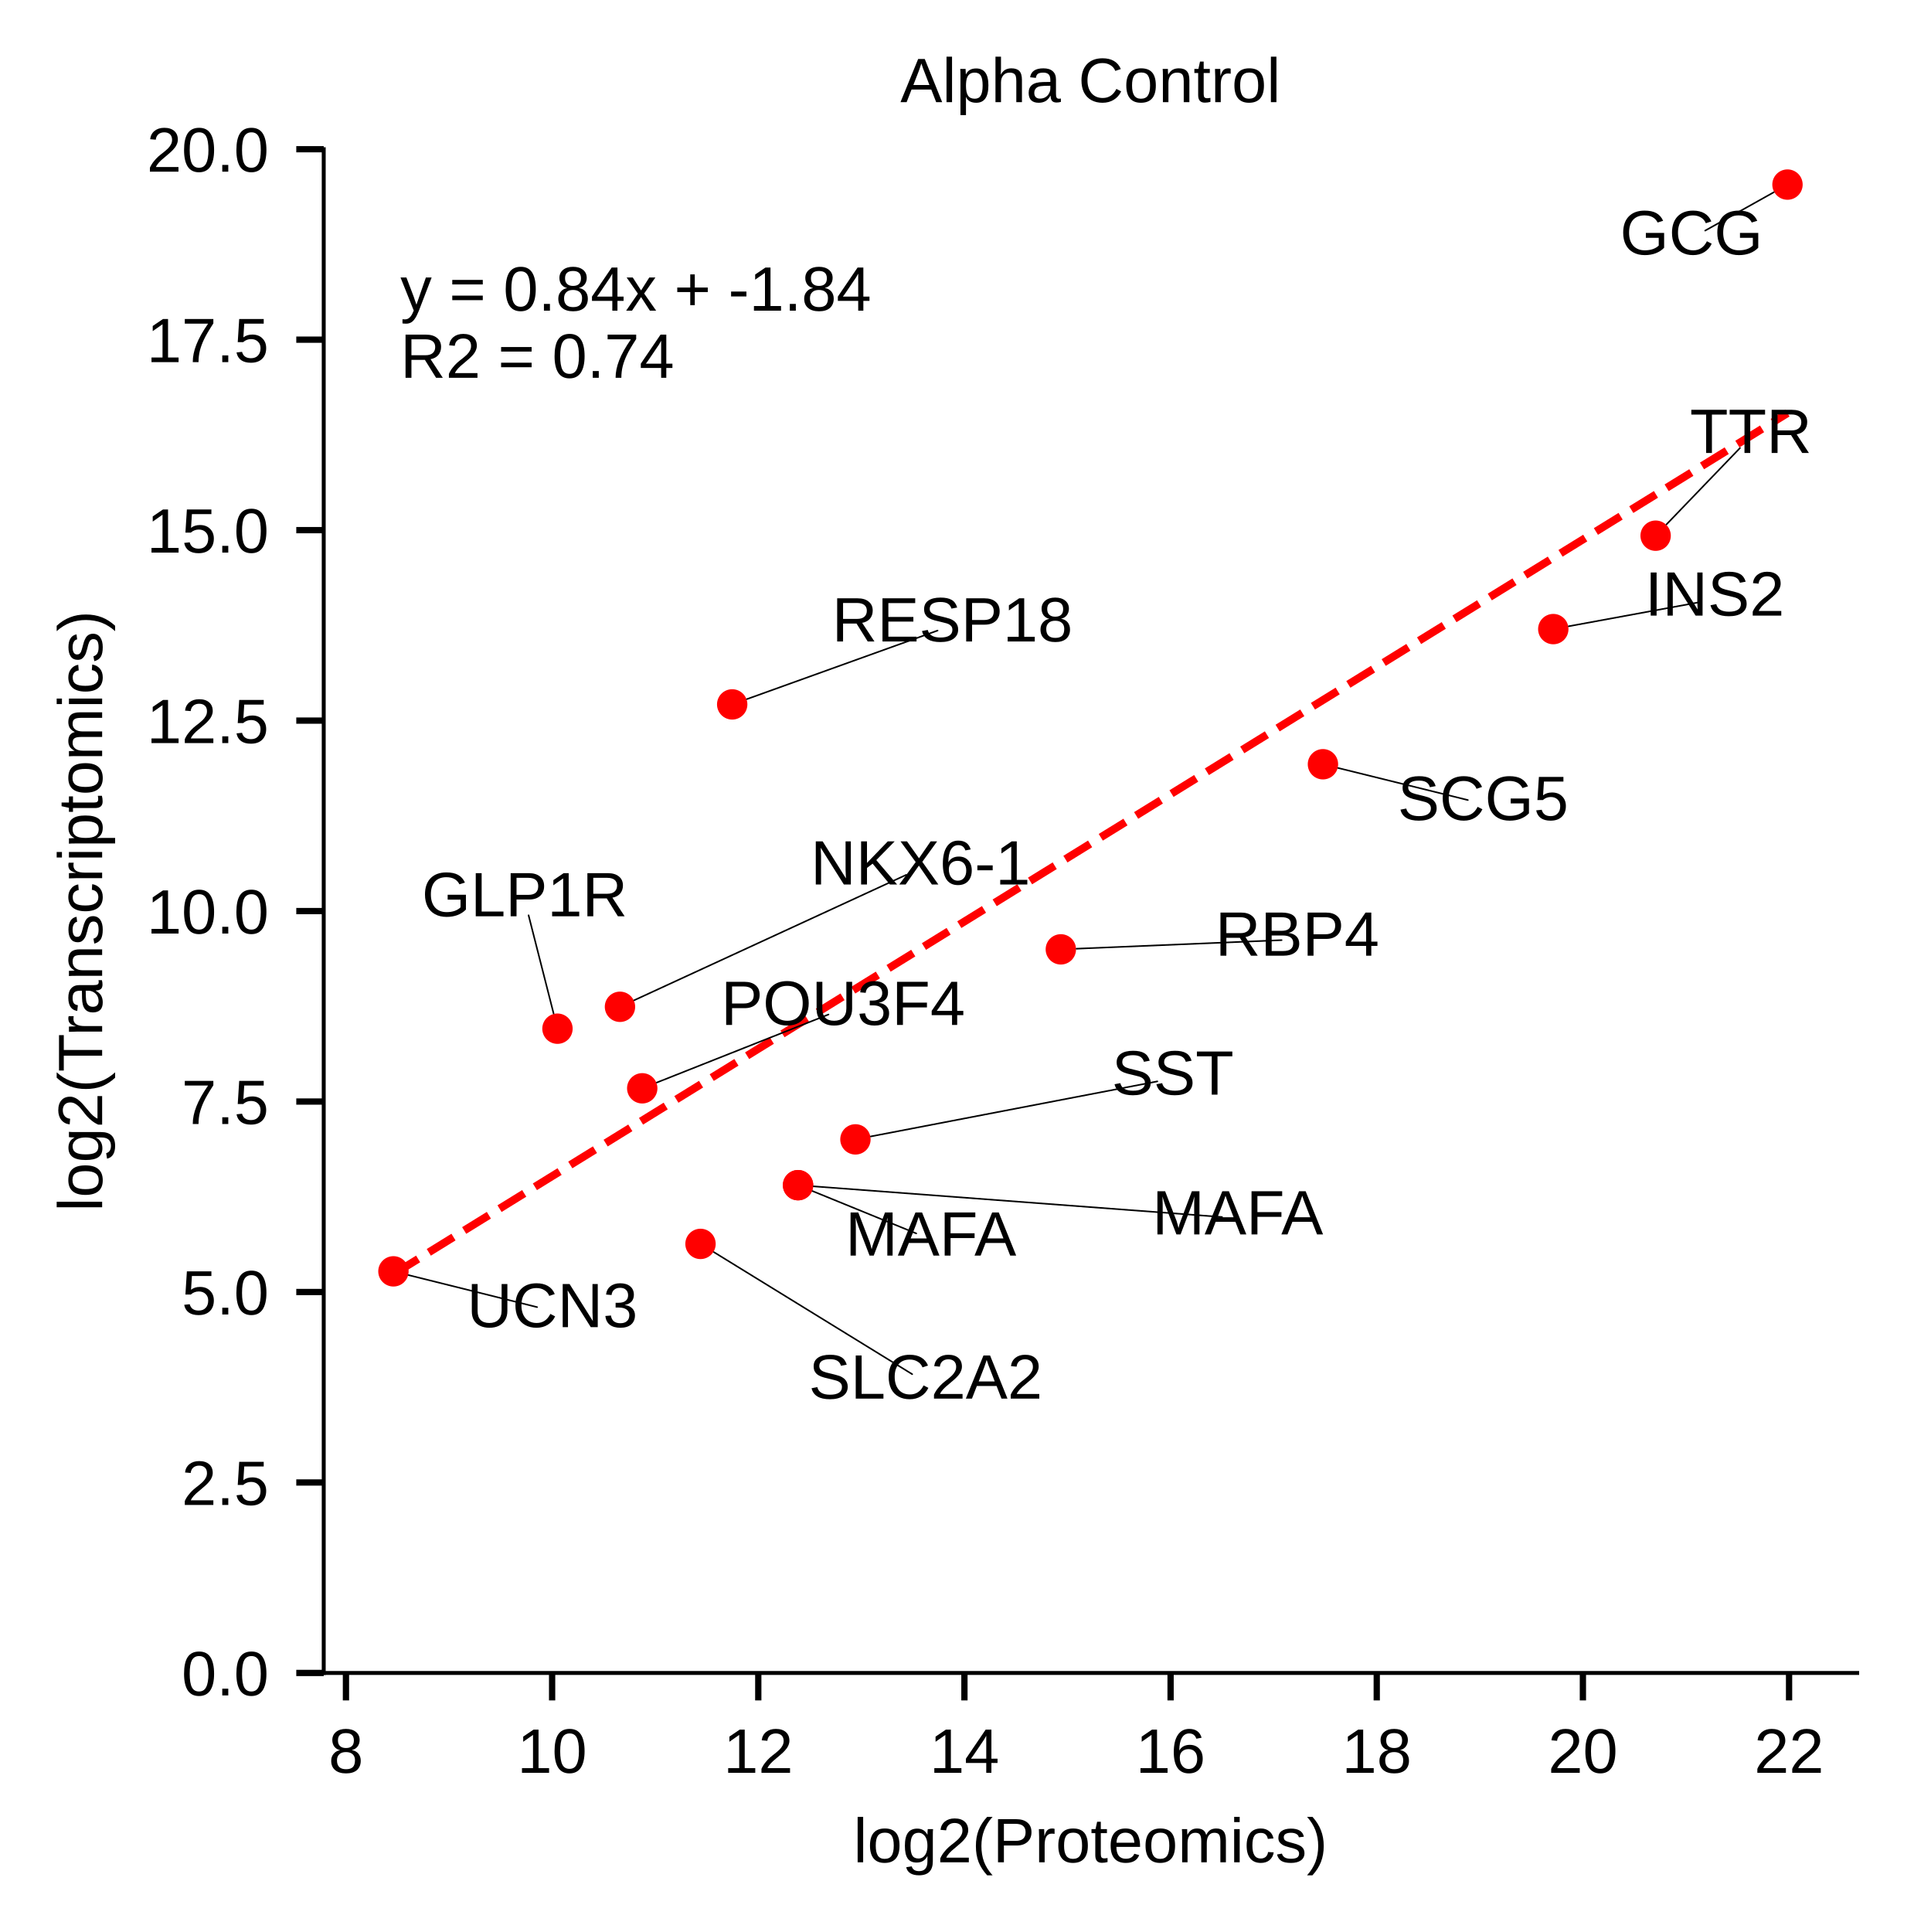
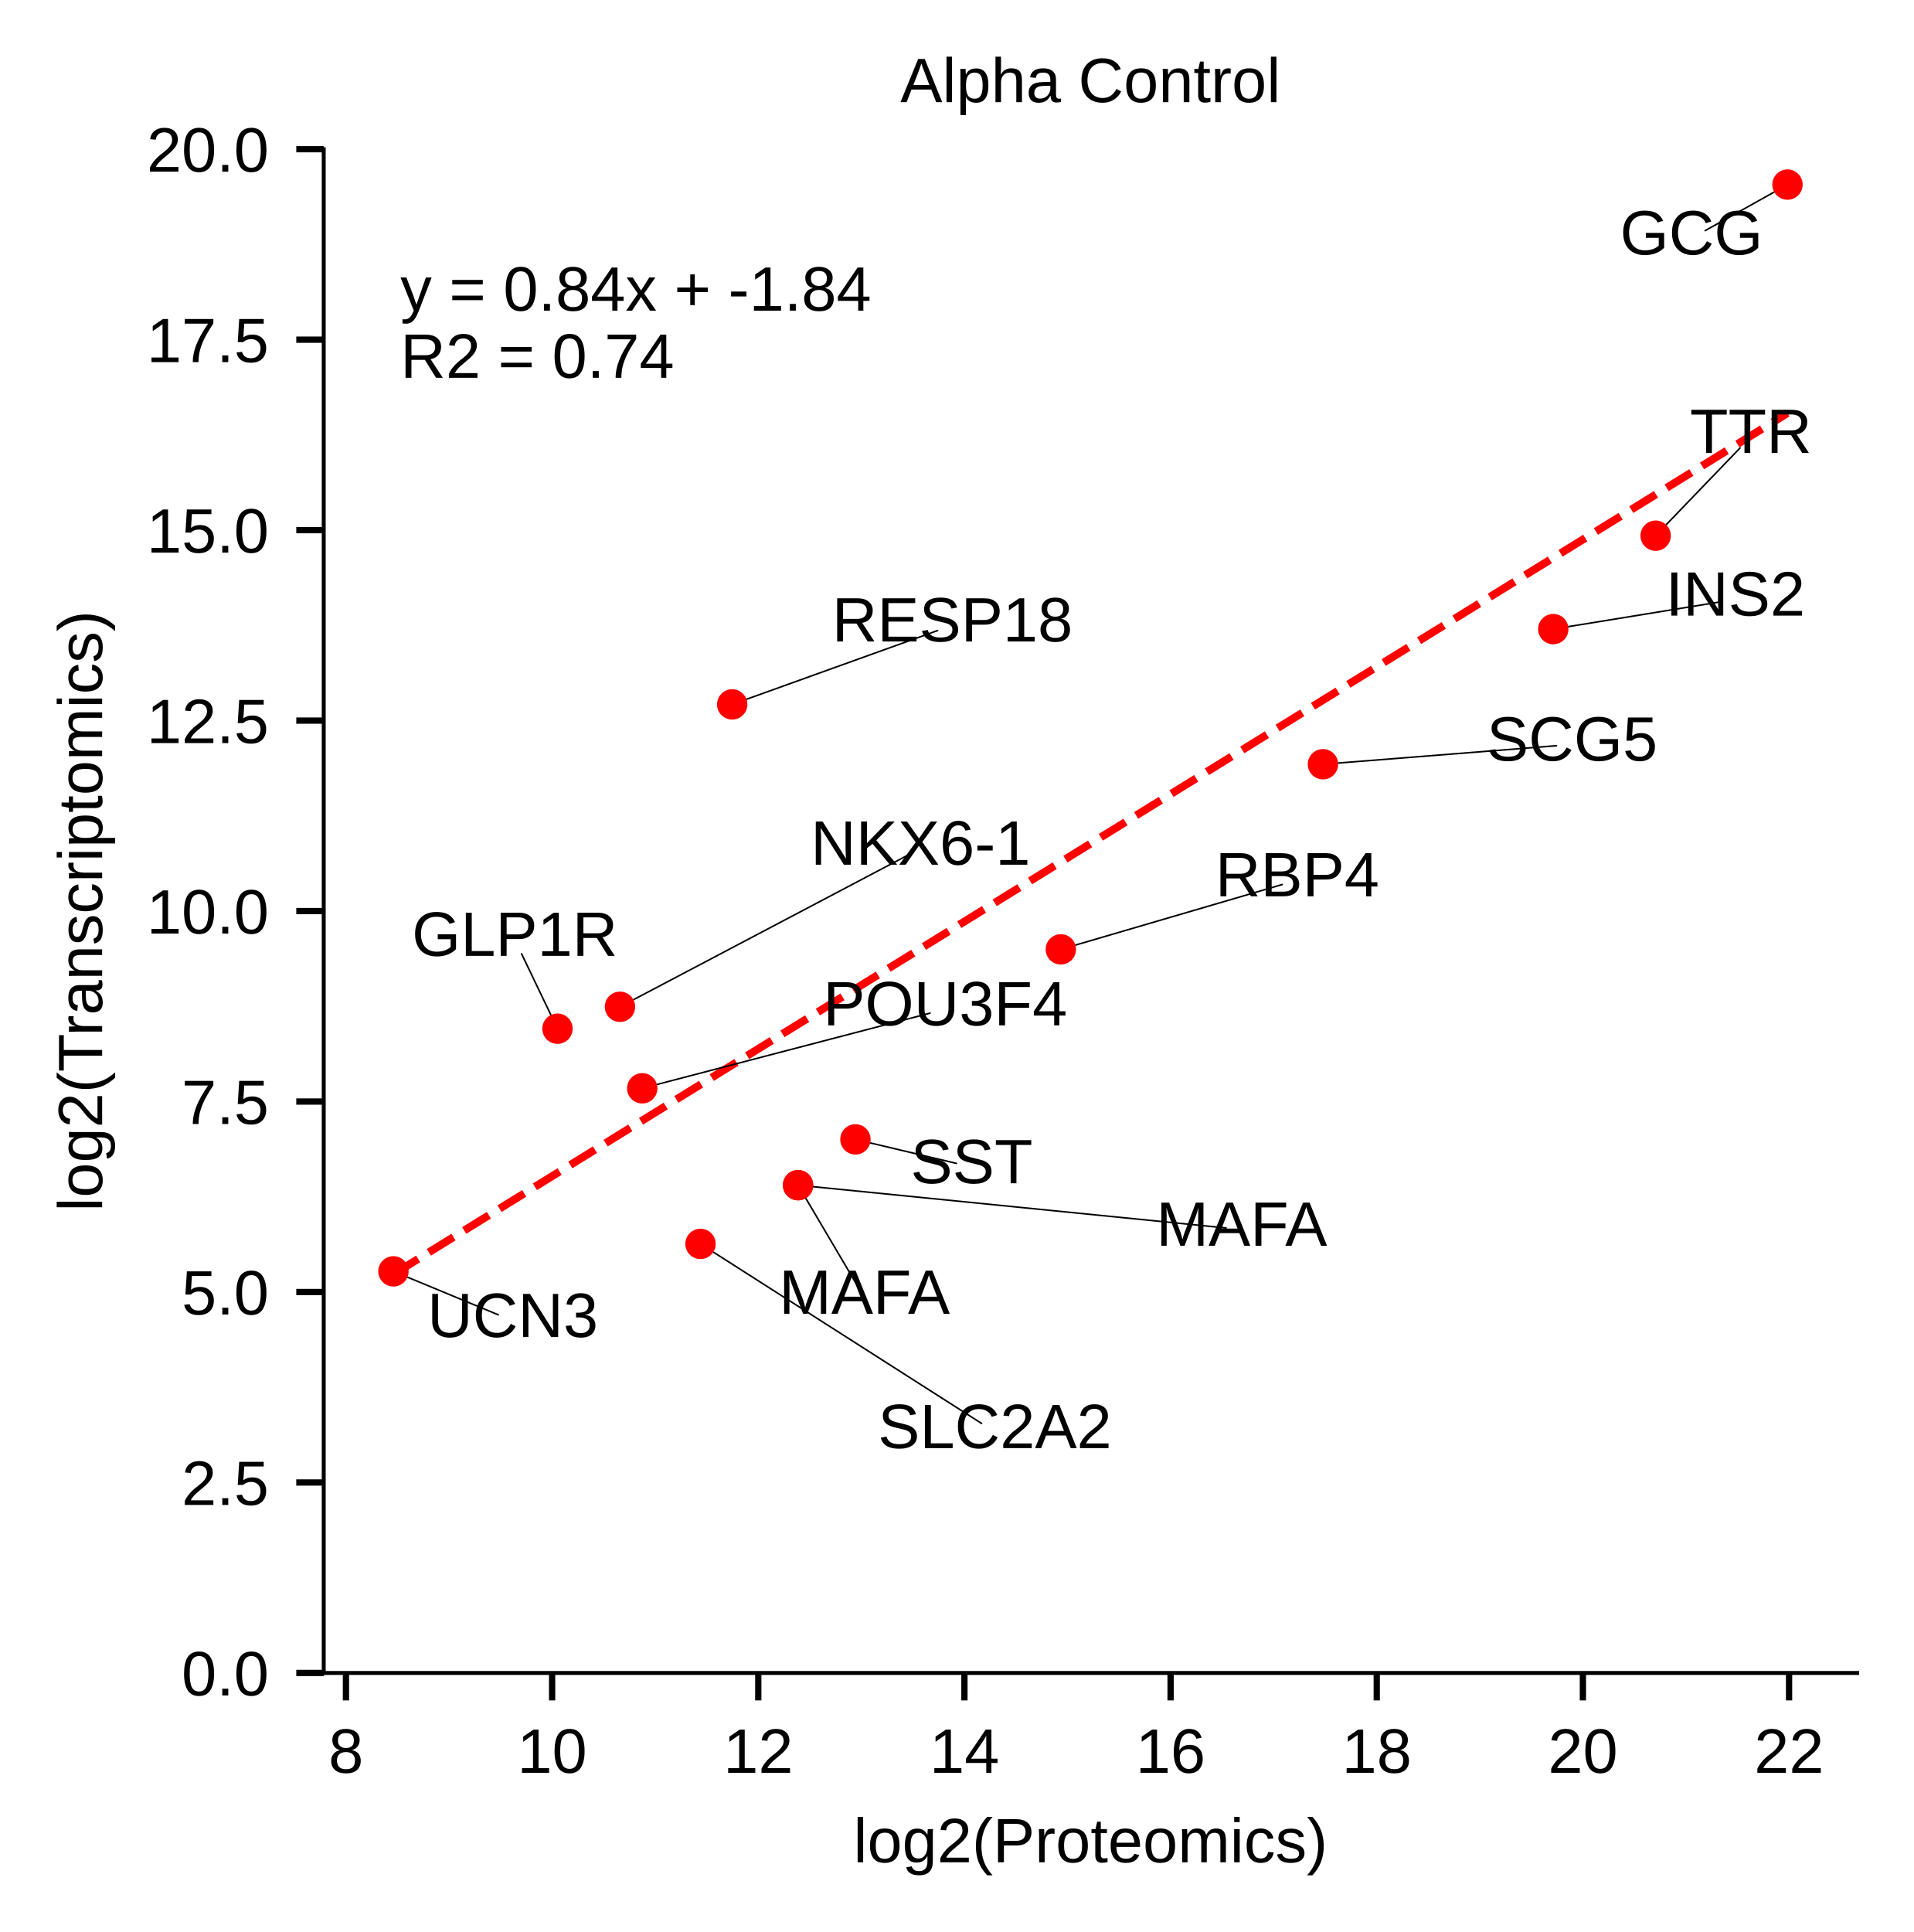
<svg xmlns="http://www.w3.org/2000/svg" xmlns:xlink="http://www.w3.org/1999/xlink" width="243.996pt" height="246.306pt" viewBox="0 0 243.996 246.306" version="1.1">
  <defs>
    <style type="text/css">*{stroke-linejoin: round; stroke-linecap: butt}</style>
  </defs>
  <g id="figure_1">
    <g id="patch_1">
      <path d="M 0 246.306  L 243.996 246.306  L 243.996 -0  L 0 -0  L 0 246.306  z " style="fill: none" />
    </g>
    <g id="axes_1">
      <g id="patch_2">
        <path d="M 41.276 213.282  L 236.796 213.282  L 236.796 19.024  L 41.276 19.024  L 41.276 213.282  z " style="fill: none" />
      </g>
      <g id="PathCollection_1">
        <defs>
-           <path id="C0_0_2a1ed46c05" d="M 0 1.936  C 0.514 1.936 1.006 1.732 1.369 1.369  C 1.732 1.006 1.936 0.514 1.936 -0  C 1.936 -0.514 1.732 -1.006 1.369 -1.369  C 1.006 -1.732 0.514 -1.936 0 -1.936  C -0.514 -1.936 -1.006 -1.732 -1.369 -1.369  C -1.732 -1.006 -1.936 -0.514 -1.936 0  C -1.936 0.514 -1.732 1.006 -1.369 1.369  C -1.006 1.732 -0.514 1.936 0 1.936  z " />
+           <path id="C0_0_254591540a" d="M 0 1.936  C 0.514 1.936 1.006 1.732 1.369 1.369  C 1.732 1.006 1.936 0.514 1.936 -0  C 1.936 -0.514 1.732 -1.006 1.369 -1.369  C 1.006 -1.732 0.514 -1.936 0 -1.936  C -0.514 -1.936 -1.006 -1.732 -1.369 -1.369  C -1.732 -1.006 -1.936 -0.514 -1.936 0  C -1.936 0.514 -1.732 1.006 -1.369 1.369  C -1.006 1.732 -0.514 1.936 0 1.936  z " />
        </defs>
-         <g clip-path="url(#pf1e95d61d8)">
-           <use xlink:href="#C0_0_2a1ed46c05" x="101.754" y="151.095" style="fill: #ff0000" />
-         </g>
-         <g clip-path="url(#pf1e95d61d8)">
-           <use xlink:href="#C0_0_2a1ed46c05" x="227.909" y="23.533" style="fill: #ff0000" />
-         </g>
-         <g clip-path="url(#pf1e95d61d8)">
-           <use xlink:href="#C0_0_2a1ed46c05" x="211.097" y="68.294" style="fill: #ff0000" />
-         </g>
-         <g clip-path="url(#pf1e95d61d8)">
-           <use xlink:href="#C0_0_2a1ed46c05" x="81.887" y="138.746" style="fill: #ff0000" />
-         </g>
-         <g clip-path="url(#pf1e95d61d8)">
-           <use xlink:href="#C0_0_2a1ed46c05" x="89.317" y="158.582" style="fill: #ff0000" />
-         </g>
-         <g clip-path="url(#pf1e95d61d8)">
-           <use xlink:href="#C0_0_2a1ed46c05" x="101.754" y="151.095" style="fill: #ff0000" />
-         </g>
-         <g clip-path="url(#pf1e95d61d8)">
-           <use xlink:href="#C0_0_2a1ed46c05" x="198.048" y="80.202" style="fill: #ff0000" />
-         </g>
-         <g clip-path="url(#pf1e95d61d8)">
-           <use xlink:href="#C0_0_2a1ed46c05" x="79.049" y="128.354" style="fill: #ff0000" />
-         </g>
-         <g clip-path="url(#pf1e95d61d8)">
-           <use xlink:href="#C0_0_2a1ed46c05" x="50.164" y="162.081" style="fill: #ff0000" />
-         </g>
-         <g clip-path="url(#pf1e95d61d8)">
-           <use xlink:href="#C0_0_2a1ed46c05" x="71.079" y="131.145" style="fill: #ff0000" />
-         </g>
-         <g clip-path="url(#pf1e95d61d8)">
-           <use xlink:href="#C0_0_2a1ed46c05" x="93.357" y="89.802" style="fill: #ff0000" />
-         </g>
-         <g clip-path="url(#pf1e95d61d8)">
-           <use xlink:href="#C0_0_2a1ed46c05" x="168.679" y="97.432" style="fill: #ff0000" />
-         </g>
-         <g clip-path="url(#pf1e95d61d8)">
-           <use xlink:href="#C0_0_2a1ed46c05" x="109.07" y="145.257" style="fill: #ff0000" />
-         </g>
-         <g clip-path="url(#pf1e95d61d8)">
-           <use xlink:href="#C0_0_2a1ed46c05" x="135.259" y="121.032" style="fill: #ff0000" />
+         <g clip-path="url(#p1b7b60a65e)">
+           <use xlink:href="#C0_0_254591540a" x="101.754" y="151.095" style="fill: #ff0000" />
+         </g>
+         <g clip-path="url(#p1b7b60a65e)">
+           <use xlink:href="#C0_0_254591540a" x="227.909" y="23.533" style="fill: #ff0000" />
+         </g>
+         <g clip-path="url(#p1b7b60a65e)">
+           <use xlink:href="#C0_0_254591540a" x="211.097" y="68.294" style="fill: #ff0000" />
+         </g>
+         <g clip-path="url(#p1b7b60a65e)">
+           <use xlink:href="#C0_0_254591540a" x="81.887" y="138.746" style="fill: #ff0000" />
+         </g>
+         <g clip-path="url(#p1b7b60a65e)">
+           <use xlink:href="#C0_0_254591540a" x="89.317" y="158.582" style="fill: #ff0000" />
+         </g>
+         <g clip-path="url(#p1b7b60a65e)">
+           <use xlink:href="#C0_0_254591540a" x="101.754" y="151.095" style="fill: #ff0000" />
+         </g>
+         <g clip-path="url(#p1b7b60a65e)">
+           <use xlink:href="#C0_0_254591540a" x="198.048" y="80.202" style="fill: #ff0000" />
+         </g>
+         <g clip-path="url(#p1b7b60a65e)">
+           <use xlink:href="#C0_0_254591540a" x="79.049" y="128.354" style="fill: #ff0000" />
+         </g>
+         <g clip-path="url(#p1b7b60a65e)">
+           <use xlink:href="#C0_0_254591540a" x="50.164" y="162.081" style="fill: #ff0000" />
+         </g>
+         <g clip-path="url(#p1b7b60a65e)">
+           <use xlink:href="#C0_0_254591540a" x="71.079" y="131.145" style="fill: #ff0000" />
+         </g>
+         <g clip-path="url(#p1b7b60a65e)">
+           <use xlink:href="#C0_0_254591540a" x="93.357" y="89.802" style="fill: #ff0000" />
+         </g>
+         <g clip-path="url(#p1b7b60a65e)">
+           <use xlink:href="#C0_0_254591540a" x="168.679" y="97.432" style="fill: #ff0000" />
+         </g>
+         <g clip-path="url(#p1b7b60a65e)">
+           <use xlink:href="#C0_0_254591540a" x="109.07" y="145.257" style="fill: #ff0000" />
+         </g>
+         <g clip-path="url(#p1b7b60a65e)">
+           <use xlink:href="#C0_0_254591540a" x="135.259" y="121.032" style="fill: #ff0000" />
        </g>
      </g>
      <g id="matplotlib.axis_1">
        <g id="xtick_1">
          <g id="line2d_1">
            <defs>
-               <path id="m5ee83118e9" d="M 0 0  L 0 3.5  " style="stroke: #000000; stroke-width: 0.8" />
+               <path id="m4094d39036" d="M 0 0  L 0 3.5  " style="stroke: #000000; stroke-width: 0.8" />
            </defs>
            <g>
-               <use xlink:href="#m5ee83118e9" x="44.11" y="213.282" style="stroke: #000000; stroke-width: 0.8" />
+               <use xlink:href="#m4094d39036" x="44.11" y="213.282" style="stroke: #000000; stroke-width: 0.8" />
            </g>
          </g>
          <g id="text_1">
            <text style="font-size: 8px; font-family: 'Arial'; text-anchor: middle" x="44.11" y="226.008" transform="rotate(-0 44.11031 226.0083)">8</text>
          </g>
        </g>
        <g id="xtick_2">
          <g id="line2d_2">
            <g>
-               <use xlink:href="#m5ee83118e9" x="70.396" y="213.282" style="stroke: #000000; stroke-width: 0.8" />
+               <use xlink:href="#m4094d39036" x="70.396" y="213.282" style="stroke: #000000; stroke-width: 0.8" />
            </g>
          </g>
          <g id="text_2">
            <text style="font-size: 8px; font-family: 'Arial'; text-anchor: middle" x="70.396" y="226.008" transform="rotate(-0 70.39598 226.0083)">10</text>
          </g>
        </g>
        <g id="xtick_3">
          <g id="line2d_3">
            <g>
-               <use xlink:href="#m5ee83118e9" x="96.682" y="213.282" style="stroke: #000000; stroke-width: 0.8" />
+               <use xlink:href="#m4094d39036" x="96.682" y="213.282" style="stroke: #000000; stroke-width: 0.8" />
            </g>
          </g>
          <g id="text_3">
            <text style="font-size: 8px; font-family: 'Arial'; text-anchor: middle" x="96.682" y="226.008" transform="rotate(-0 96.68166 226.0083)">12</text>
          </g>
        </g>
        <g id="xtick_4">
          <g id="line2d_4">
            <g>
-               <use xlink:href="#m5ee83118e9" x="122.967" y="213.282" style="stroke: #000000; stroke-width: 0.8" />
+               <use xlink:href="#m4094d39036" x="122.967" y="213.282" style="stroke: #000000; stroke-width: 0.8" />
            </g>
          </g>
          <g id="text_4">
            <text style="font-size: 8px; font-family: 'Arial'; text-anchor: middle" x="122.967" y="226.008" transform="rotate(-0 122.9673 226.0083)">14</text>
          </g>
        </g>
        <g id="xtick_5">
          <g id="line2d_5">
            <g>
-               <use xlink:href="#m5ee83118e9" x="149.253" y="213.282" style="stroke: #000000; stroke-width: 0.8" />
+               <use xlink:href="#m4094d39036" x="149.253" y="213.282" style="stroke: #000000; stroke-width: 0.8" />
            </g>
          </g>
          <g id="text_5">
            <text style="font-size: 8px; font-family: 'Arial'; text-anchor: middle" x="149.253" y="226.008" transform="rotate(-0 149.253 226.0083)">16</text>
          </g>
        </g>
        <g id="xtick_6">
          <g id="line2d_6">
            <g>
-               <use xlink:href="#m5ee83118e9" x="175.539" y="213.282" style="stroke: #000000; stroke-width: 0.8" />
+               <use xlink:href="#m4094d39036" x="175.539" y="213.282" style="stroke: #000000; stroke-width: 0.8" />
            </g>
          </g>
          <g id="text_6">
            <text style="font-size: 8px; font-family: 'Arial'; text-anchor: middle" x="175.539" y="226.008" transform="rotate(-0 175.5387 226.0083)">18</text>
          </g>
        </g>
        <g id="xtick_7">
          <g id="line2d_7">
            <g>
-               <use xlink:href="#m5ee83118e9" x="201.824" y="213.282" style="stroke: #000000; stroke-width: 0.8" />
+               <use xlink:href="#m4094d39036" x="201.824" y="213.282" style="stroke: #000000; stroke-width: 0.8" />
            </g>
          </g>
          <g id="text_7">
            <text style="font-size: 8px; font-family: 'Arial'; text-anchor: middle" x="201.824" y="226.008" transform="rotate(-0 201.8244 226.0083)">20</text>
          </g>
        </g>
        <g id="xtick_8">
          <g id="line2d_8">
            <g>
-               <use xlink:href="#m5ee83118e9" x="228.11" y="213.282" style="stroke: #000000; stroke-width: 0.8" />
+               <use xlink:href="#m4094d39036" x="228.11" y="213.282" style="stroke: #000000; stroke-width: 0.8" />
            </g>
          </g>
          <g id="text_8">
            <text style="font-size: 8px; font-family: 'Arial'; text-anchor: middle" x="228.11" y="226.008" transform="rotate(-0 228.11 226.0083)">22</text>
          </g>
        </g>
        <g id="text_9">
          <text style="font-size: 8px; font-family: 'Arial'; text-anchor: middle" x="139.036" y="237.422" transform="rotate(-0 139.0361 237.422)">log2(Proteomics)</text>
        </g>
      </g>
      <g id="matplotlib.axis_2">
        <g id="ytick_1">
          <g id="line2d_9">
            <defs>
-               <path id="m4779d4b8cf" d="M 0 0  L -3.5 0  " style="stroke: #000000; stroke-width: 0.8" />
+               <path id="md418ea39c6" d="M 0 0  L -3.5 0  " style="stroke: #000000; stroke-width: 0.8" />
            </defs>
            <g>
-               <use xlink:href="#m4779d4b8cf" x="41.276" y="213.282" style="stroke: #000000; stroke-width: 0.8" />
+               <use xlink:href="#md418ea39c6" x="41.276" y="213.282" style="stroke: #000000; stroke-width: 0.8" />
            </g>
          </g>
          <g id="text_10">
            <text style="font-size: 8px; font-family: 'Arial'; text-anchor: end" x="34.276" y="216.145" transform="rotate(-0 34.27625 216.1451)">0.0</text>
          </g>
        </g>
        <g id="ytick_2">
          <g id="line2d_10">
            <g>
-               <use xlink:href="#m4779d4b8cf" x="41.276" y="189" style="stroke: #000000; stroke-width: 0.8" />
+               <use xlink:href="#md418ea39c6" x="41.276" y="189" style="stroke: #000000; stroke-width: 0.8" />
            </g>
          </g>
          <g id="text_11">
            <text style="font-size: 8px; font-family: 'Arial'; text-anchor: end" x="34.276" y="191.863" transform="rotate(-0 34.27625 191.8629)">2.5</text>
          </g>
        </g>
        <g id="ytick_3">
          <g id="line2d_11">
            <g>
-               <use xlink:href="#m4779d4b8cf" x="41.276" y="164.717" style="stroke: #000000; stroke-width: 0.8" />
+               <use xlink:href="#md418ea39c6" x="41.276" y="164.717" style="stroke: #000000; stroke-width: 0.8" />
            </g>
          </g>
          <g id="text_12">
            <text style="font-size: 8px; font-family: 'Arial'; text-anchor: end" x="34.276" y="167.581" transform="rotate(-0 34.27625 167.5806)">5.0</text>
          </g>
        </g>
        <g id="ytick_4">
          <g id="line2d_12">
            <g>
-               <use xlink:href="#m4779d4b8cf" x="41.276" y="140.435" style="stroke: #000000; stroke-width: 0.8" />
+               <use xlink:href="#md418ea39c6" x="41.276" y="140.435" style="stroke: #000000; stroke-width: 0.8" />
            </g>
          </g>
          <g id="text_13">
            <text style="font-size: 8px; font-family: 'Arial'; text-anchor: end" x="34.276" y="143.298" transform="rotate(-0 34.27625 143.2983)">7.5</text>
          </g>
        </g>
        <g id="ytick_5">
          <g id="line2d_13">
            <g>
-               <use xlink:href="#m4779d4b8cf" x="41.276" y="116.153" style="stroke: #000000; stroke-width: 0.8" />
+               <use xlink:href="#md418ea39c6" x="41.276" y="116.153" style="stroke: #000000; stroke-width: 0.8" />
            </g>
          </g>
          <g id="text_14">
            <text style="font-size: 8px; font-family: 'Arial'; text-anchor: end" x="34.276" y="119.016" transform="rotate(-0 34.27625 119.016)">10.0</text>
          </g>
        </g>
        <g id="ytick_6">
          <g id="line2d_14">
            <g>
-               <use xlink:href="#m4779d4b8cf" x="41.276" y="91.871" style="stroke: #000000; stroke-width: 0.8" />
+               <use xlink:href="#md418ea39c6" x="41.276" y="91.871" style="stroke: #000000; stroke-width: 0.8" />
            </g>
          </g>
          <g id="text_15">
            <text style="font-size: 8px; font-family: 'Arial'; text-anchor: end" x="34.276" y="94.734" transform="rotate(-0 34.27625 94.73373)">12.5</text>
          </g>
        </g>
        <g id="ytick_7">
          <g id="line2d_15">
            <g>
-               <use xlink:href="#m4779d4b8cf" x="41.276" y="67.588" style="stroke: #000000; stroke-width: 0.8" />
+               <use xlink:href="#md418ea39c6" x="41.276" y="67.588" style="stroke: #000000; stroke-width: 0.8" />
            </g>
          </g>
          <g id="text_16">
            <text style="font-size: 8px; font-family: 'Arial'; text-anchor: end" x="34.276" y="70.451" transform="rotate(-0 34.27625 70.45144)">15.0</text>
          </g>
        </g>
        <g id="ytick_8">
          <g id="line2d_16">
            <g>
-               <use xlink:href="#m4779d4b8cf" x="41.276" y="43.306" style="stroke: #000000; stroke-width: 0.8" />
+               <use xlink:href="#md418ea39c6" x="41.276" y="43.306" style="stroke: #000000; stroke-width: 0.8" />
            </g>
          </g>
          <g id="text_17">
            <text style="font-size: 8px; font-family: 'Arial'; text-anchor: end" x="34.276" y="46.169" transform="rotate(-0 34.27625 46.16916)">17.5</text>
          </g>
        </g>
        <g id="ytick_9">
          <g id="line2d_17">
            <g>
-               <use xlink:href="#m4779d4b8cf" x="41.276" y="19.024" style="stroke: #000000; stroke-width: 0.8" />
+               <use xlink:href="#md418ea39c6" x="41.276" y="19.024" style="stroke: #000000; stroke-width: 0.8" />
            </g>
          </g>
          <g id="text_18">
            <text style="font-size: 8px; font-family: 'Arial'; text-anchor: end" x="34.276" y="21.887" transform="rotate(-0 34.27625 21.88687)">20.0</text>
          </g>
        </g>
        <g id="text_19">
          <text style="font-size: 8px; font-family: 'Arial'; text-anchor: middle" x="13.024" y="116.153" transform="rotate(-90 13.02375 116.1529)">log2(Transcriptomics)</text>
        </g>
      </g>
      <g id="line2d_18">
-         <path d="M 50.164 162.442  L 51.959 161.333  L 53.754 160.224  L 55.55 159.116  L 57.345 158.007  L 59.141 156.898  L 60.936 155.789  L 62.731 154.681  L 64.527 153.572  L 66.322 152.463  L 68.118 151.354  L 69.913 150.245  L 71.708 149.137  L 73.504 148.028  L 75.299 146.919  L 77.095 145.81  L 78.89 144.701  L 80.685 143.593  L 82.481 142.484  L 84.276 141.375  L 86.072 140.266  L 87.867 139.157  L 89.662 138.049  L 91.458 136.94  L 93.253 135.831  L 95.049 134.722  L 96.844 133.613  L 98.639 132.505  L 100.435 131.396  L 102.23 130.287  L 104.026 129.178  L 105.821 128.069  L 107.616 126.961  L 109.412 125.852  L 111.207 124.743  L 113.003 123.634  L 114.798 122.525  L 116.594 121.417  L 118.389 120.308  L 120.184 119.199  L 121.98 118.09  L 123.775 116.981  L 125.571 115.873  L 127.366 114.764  L 129.161 113.655  L 130.957 112.546  L 132.752 111.437  L 134.548 110.329  L 136.343 109.22  L 138.138 108.111  L 139.934 107.002  L 141.729 105.893  L 143.525 104.785  L 145.32 103.676  L 147.115 102.567  L 148.911 101.458  L 150.706 100.349  L 152.502 99.241  L 154.297 98.132  L 156.092 97.023  L 157.888 95.914  L 159.683 94.805  L 161.479 93.697  L 163.274 92.588  L 165.069 91.479  L 166.865 90.37  L 168.66 89.261  L 170.456 88.153  L 172.251 87.044  L 174.047 85.935  L 175.842 84.826  L 177.637 83.717  L 179.433 82.609  L 181.228 81.5  L 183.024 80.391  L 184.819 79.282  L 186.614 78.174  L 188.41 77.065  L 190.205 75.956  L 192.001 74.847  L 193.796 73.738  L 195.591 72.63  L 197.387 71.521  L 199.182 70.412  L 200.978 69.303  L 202.773 68.194  L 204.568 67.086  L 206.364 65.977  L 208.159 64.868  L 209.955 63.759  L 211.75 62.65  L 213.545 61.542  L 215.341 60.433  L 217.136 59.324  L 218.932 58.215  L 220.727 57.106  L 222.522 55.998  L 224.318 54.889  L 226.113 53.78  L 227.909 52.671  " clip-path="url(#pf1e95d61d8)" style="fill: none; stroke-dasharray: 3.7,1.6; stroke-dashoffset: 0; stroke: #ff0000" />
+         <path d="M 50.164 162.442  L 51.959 161.333  L 53.754 160.224  L 55.55 159.116  L 57.345 158.007  L 59.141 156.898  L 60.936 155.789  L 62.731 154.681  L 64.527 153.572  L 66.322 152.463  L 68.118 151.354  L 69.913 150.245  L 71.708 149.137  L 73.504 148.028  L 75.299 146.919  L 77.095 145.81  L 78.89 144.701  L 80.685 143.593  L 82.481 142.484  L 84.276 141.375  L 86.072 140.266  L 87.867 139.157  L 89.662 138.049  L 91.458 136.94  L 93.253 135.831  L 95.049 134.722  L 96.844 133.613  L 98.639 132.505  L 100.435 131.396  L 102.23 130.287  L 104.026 129.178  L 105.821 128.069  L 107.616 126.961  L 109.412 125.852  L 111.207 124.743  L 113.003 123.634  L 114.798 122.525  L 116.594 121.417  L 118.389 120.308  L 120.184 119.199  L 121.98 118.09  L 123.775 116.981  L 125.571 115.873  L 127.366 114.764  L 129.161 113.655  L 130.957 112.546  L 132.752 111.437  L 134.548 110.329  L 136.343 109.22  L 138.138 108.111  L 139.934 107.002  L 141.729 105.893  L 143.525 104.785  L 145.32 103.676  L 147.115 102.567  L 148.911 101.458  L 150.706 100.349  L 152.502 99.241  L 154.297 98.132  L 156.092 97.023  L 157.888 95.914  L 159.683 94.805  L 161.479 93.697  L 163.274 92.588  L 165.069 91.479  L 166.865 90.37  L 168.66 89.261  L 170.456 88.153  L 172.251 87.044  L 174.047 85.935  L 175.842 84.826  L 177.637 83.717  L 179.433 82.609  L 181.228 81.5  L 183.024 80.391  L 184.819 79.282  L 186.614 78.174  L 188.41 77.065  L 190.205 75.956  L 192.001 74.847  L 193.796 73.738  L 195.591 72.63  L 197.387 71.521  L 199.182 70.412  L 200.978 69.303  L 202.773 68.194  L 204.568 67.086  L 206.364 65.977  L 208.159 64.868  L 209.955 63.759  L 211.75 62.65  L 213.545 61.542  L 215.341 60.433  L 217.136 59.324  L 218.932 58.215  L 220.727 57.106  L 222.522 55.998  L 224.318 54.889  L 226.113 53.78  L 227.909 52.671  " clip-path="url(#p1b7b60a65e)" style="fill: none; stroke-dasharray: 3.7,1.6; stroke-dashoffset: 0; stroke: #ff0000" />
      </g>
      <g id="patch_3">
        <path d="M 41.276 213.282  L 41.276 19.024  " style="fill: none; stroke: #000000; stroke-width: 0.5; stroke-linejoin: miter; stroke-linecap: square" />
      </g>
      <g id="patch_4">
        <path d="M 41.276 213.282  L 236.796 213.282  " style="fill: none; stroke: #000000; stroke-width: 0.5; stroke-linejoin: miter; stroke-linecap: square" />
      </g>
      <g id="text_20">
        <text style="font-size: 8px; font-family: 'Arial'" transform="translate(51.05223 39.60724)">y = 0.84x + -1.84</text>
        <text style="font-size: 8px; font-family: 'Arial'" transform="translate(51.05223 48.16249)">R2 = 0.74</text>
      </g>
      <g id="text_21">
-         <text style="font-size: 8px; font-family: 'Arial'; text-anchor: middle" x="118.683" y="160.074" transform="rotate(-0 118.6831 160.0737)">MAFA</text>
+         <text style="font-size: 8px; font-family: 'Arial'; text-anchor: middle" x="158.316" y="158.819" transform="rotate(-0 158.3158 158.8194)">MAFA</text>
      </g>
      <g id="text_22">
        <text style="font-size: 8px; font-family: 'Arial'; text-anchor: middle" x="215.667" y="32.445" transform="rotate(-0 215.6672 32.44463)">GCG</text>
      </g>
      <g id="text_23">
        <text style="font-size: 8px; font-family: 'Arial'; text-anchor: middle" x="223.236" y="57.748" transform="rotate(-0 223.2357 57.74798)">TTR</text>
      </g>
      <g id="text_24">
-         <text style="font-size: 8px; font-family: 'Arial'; text-anchor: middle" x="107.494" y="130.668" transform="rotate(-0 107.4936 130.6676)">POU3F4</text>
+         <text style="font-size: 8px; font-family: 'Arial'; text-anchor: middle" x="120.518" y="130.723" transform="rotate(-0 120.518 130.7232)">POU3F4</text>
      </g>
      <g id="text_25">
-         <text style="font-size: 8px; font-family: 'Arial'; text-anchor: middle" x="118.014" y="178.31" transform="rotate(-0 118.0138 178.3099)">SLC2A2</text>
+         <text style="font-size: 8px; font-family: 'Arial'; text-anchor: middle" x="126.844" y="184.617" transform="rotate(-0 126.8437 184.6169)">SLC2A2</text>
      </g>
      <g id="text_26">
-         <text style="font-size: 8px; font-family: 'Arial'; text-anchor: middle" x="157.809" y="157.372" transform="rotate(-0 157.8087 157.3716)">MAFA</text>
+         <text style="font-size: 8px; font-family: 'Arial'; text-anchor: middle" x="110.213" y="167.5" transform="rotate(-0 110.2126 167.5)">MAFA</text>
      </g>
      <g id="text_27">
-         <text style="font-size: 8px; font-family: 'Arial'; text-anchor: middle" x="218.625" y="78.486" transform="rotate(-0 218.6248 78.48603)">INS2</text>
+         <text style="font-size: 8px; font-family: 'Arial'; text-anchor: middle" x="221.265" y="78.486" transform="rotate(-0 221.2647 78.48603)">INS2</text>
      </g>
      <g id="text_28">
-         <text style="font-size: 8px; font-family: 'Arial'; text-anchor: middle" x="117.364" y="112.763" transform="rotate(-0 117.3644 112.7628)">NKX6-1</text>
+         <text style="font-size: 8px; font-family: 'Arial'; text-anchor: middle" x="117.364" y="110.24" transform="rotate(-0 117.3644 110.2399)">NKX6-1</text>
      </g>
      <g id="text_29">
-         <text style="font-size: 8px; font-family: 'Arial'; text-anchor: middle" x="70.425" y="169.195" transform="rotate(-0 70.42502 169.1946)">UCN3</text>
+         <text style="font-size: 8px; font-family: 'Arial'; text-anchor: middle" x="65.379" y="170.456" transform="rotate(-0 65.37936 170.456)">UCN3</text>
      </g>
      <g id="text_30">
-         <text style="font-size: 8px; font-family: 'Arial'; text-anchor: middle" x="66.899" y="116.815" transform="rotate(-0 66.89879 116.8146)">GLP1R</text>
+         <text style="font-size: 8px; font-family: 'Arial'; text-anchor: middle" x="65.637" y="121.86" transform="rotate(-0 65.63737 121.8603)">GLP1R</text>
      </g>
      <g id="text_31">
        <text style="font-size: 8px; font-family: 'Arial'; text-anchor: middle" x="121.427" y="81.779" transform="rotate(-0 121.4273 81.77883)">RESP18</text>
      </g>
      <g id="text_32">
-         <text style="font-size: 8px; font-family: 'Arial'; text-anchor: middle" x="189.098" y="104.546" transform="rotate(-0 189.0981 104.5458)">SCG5</text>
+         <text style="font-size: 8px; font-family: 'Arial'; text-anchor: middle" x="200.451" y="96.977" transform="rotate(-0 200.4508 96.97732)">SCG5</text>
      </g>
      <g id="text_33">
-         <text style="font-size: 8px; font-family: 'Arial'; text-anchor: middle" x="149.531" y="139.553" transform="rotate(-0 149.5306 139.5531)">SST</text>
+         <text style="font-size: 8px; font-family: 'Arial'; text-anchor: middle" x="123.892" y="150.85" transform="rotate(-0 123.892 150.8503)">SST</text>
      </g>
      <g id="text_34">
-         <text style="font-size: 8px; font-family: 'Arial'; text-anchor: middle" x="165.408" y="121.839" transform="rotate(-0 165.4077 121.8391)">RBP4</text>
+         <text style="font-size: 8px; font-family: 'Arial'; text-anchor: middle" x="165.408" y="114.271" transform="rotate(-0 165.4077 114.2706)">RBP4</text>
      </g>
      <g id="patch_5">
-         <path d="M 116.827 157.248  Q 110.216 154.549 103.605 151.85  " style="fill: none; stroke: #000000; stroke-width: 0.2; stroke-linecap: round" />
+         <path d="M 156.324 156.552  Q 130.033 153.923 103.742 151.294  " style="fill: none; stroke: #000000; stroke-width: 0.2; stroke-linecap: round" />
      </g>
      <g id="patch_6">
        <path d="M 217.416 29.399  Q 221.79 26.954 226.164 24.509  " style="fill: none; stroke: #000000; stroke-width: 0.2; stroke-linecap: round" />
      </g>
      <g id="patch_7">
        <path d="M 221.852 57.118  Q 217.169 61.984 212.486 66.851  " style="fill: none; stroke: #000000; stroke-width: 0.2; stroke-linecap: round" />
      </g>
      <g id="patch_8">
-         <path d="M 105.634 129.336  Q 94.69 133.673 83.745 138.01  " style="fill: none; stroke: #000000; stroke-width: 0.2; stroke-linecap: round" />
+         <path d="M 118.58 129.161  Q 101.203 133.701 83.827 138.24  " style="fill: none; stroke: #000000; stroke-width: 0.2; stroke-linecap: round" />
      </g>
      <g id="patch_9">
-         <path d="M 116.308 175.192  Q 103.664 167.411 91.02 159.63  " style="fill: none; stroke: #000000; stroke-width: 0.2; stroke-linecap: round" />
+         <path d="M 125.16 181.474  Q 108.082 170.566 91.003 159.659  " style="fill: none; stroke: #000000; stroke-width: 0.2; stroke-linecap: round" />
      </g>
      <g id="patch_10">
-         <path d="M 155.814 155.154  Q 129.782 153.199 103.75 151.245  " style="fill: none; stroke: #000000; stroke-width: 0.2; stroke-linecap: round" />
+         <path d="M 109.195 163.706  Q 105.982 158.261 102.77 152.816  " style="fill: none; stroke: #000000; stroke-width: 0.2; stroke-linecap: round" />
      </g>
      <g id="patch_11">
-         <path d="M 216.658 76.78  Q 208.337 78.31 200.015 79.84  " style="fill: none; stroke: #000000; stroke-width: 0.2; stroke-linecap: round" />
+         <path d="M 219.289 76.74  Q 209.655 78.31 200.021 79.881  " style="fill: none; stroke: #000000; stroke-width: 0.2; stroke-linecap: round" />
      </g>
      <g id="patch_12">
-         <path d="M 115.547 111.532  Q 98.205 119.525 80.862 127.519  " style="fill: none; stroke: #000000; stroke-width: 0.2; stroke-linecap: round" />
+         <path d="M 115.594 109.104  Q 98.206 118.264 80.818 127.423  " style="fill: none; stroke: #000000; stroke-width: 0.2; stroke-linecap: round" />
      </g>
      <g id="patch_13">
-         <path d="M 68.483 166.643  Q 60.292 164.603 52.1 162.563  " style="fill: none; stroke: #000000; stroke-width: 0.2; stroke-linecap: round" />
+         <path d="M 63.533 167.623  Q 57.774 165.235 52.014 162.848  " style="fill: none; stroke: #000000; stroke-width: 0.2; stroke-linecap: round" />
      </g>
      <g id="patch_14">
-         <path d="M 67.394 116.688  Q 68.989 122.948 70.585 129.207  " style="fill: none; stroke: #000000; stroke-width: 0.2; stroke-linecap: round" />
+         <path d="M 66.502 121.597  Q 68.359 125.47 70.215 129.343  " style="fill: none; stroke: #000000; stroke-width: 0.2; stroke-linecap: round" />
      </g>
      <g id="patch_15">
        <path d="M 119.546 80.387  Q 107.393 84.756 95.24 89.125  " style="fill: none; stroke: #000000; stroke-width: 0.2; stroke-linecap: round" />
      </g>
      <g id="patch_16">
-         <path d="M 187.156 101.998  Q 178.89 99.955 170.623 97.912  " style="fill: none; stroke: #000000; stroke-width: 0.2; stroke-linecap: round" />
+         <path d="M 198.453 95.068  Q 184.564 96.171 170.674 97.274  " style="fill: none; stroke: #000000; stroke-width: 0.2; stroke-linecap: round" />
      </g>
      <g id="patch_17">
-         <path d="M 147.567 137.862  Q 129.299 141.371 111.03 144.881  " style="fill: none; stroke: #000000; stroke-width: 0.2; stroke-linecap: round" />
+         <path d="M 121.949 148.32  Q 116.483 147.02 111.017 145.72  " style="fill: none; stroke: #000000; stroke-width: 0.2; stroke-linecap: round" />
      </g>
      <g id="patch_18">
-         <path d="M 163.409 119.855  Q 150.332 120.402 137.256 120.949  " style="fill: none; stroke: #000000; stroke-width: 0.2; stroke-linecap: round" />
+         <path d="M 163.49 112.764  Q 150.334 116.617 137.179 120.47  " style="fill: none; stroke: #000000; stroke-width: 0.2; stroke-linecap: round" />
      </g>
      <g id="text_35">
        <text style="font-size: 8px; font-family: 'Arial'; text-anchor: middle" x="139.036" y="13.024" transform="rotate(-0 139.0361 13.02375)">Alpha Control</text>
      </g>
    </g>
  </g>
  <defs>
-     <clipPath id="pf1e95d61d8">
+     <clipPath id="p1b7b60a65e">
      <rect x="41.276" y="19.024" width="195.52" height="194.258" />
    </clipPath>
  </defs>
</svg>
